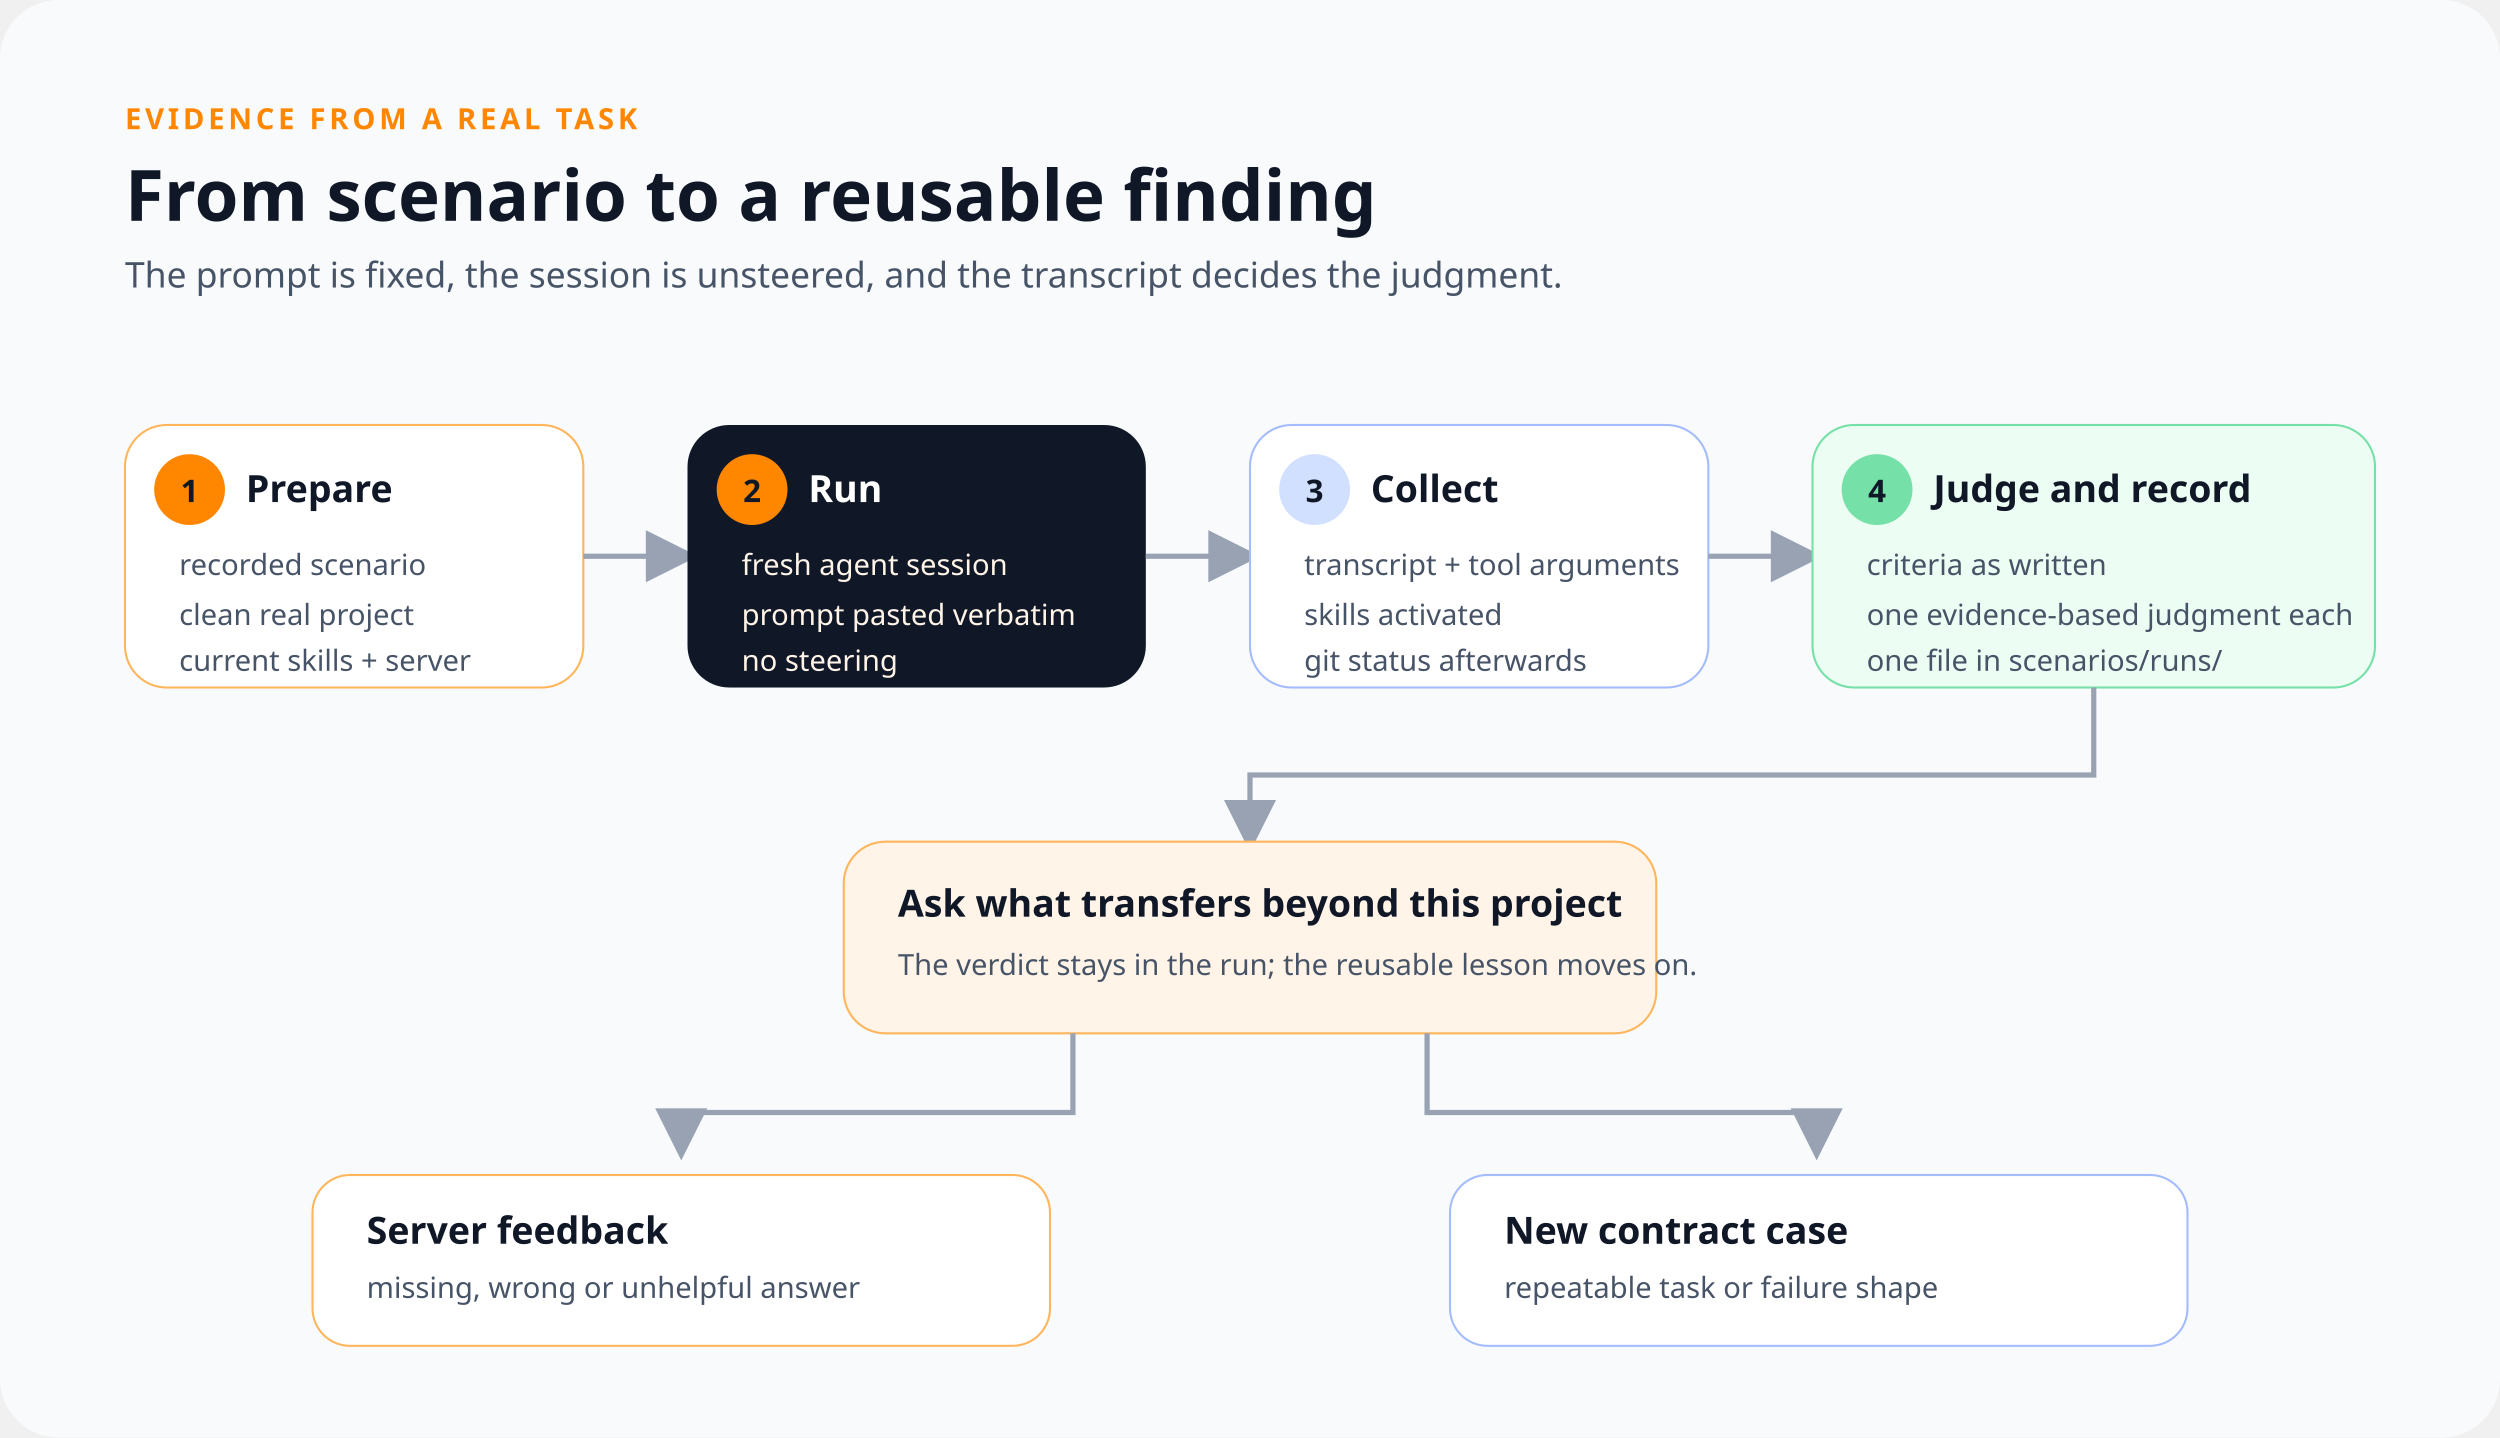
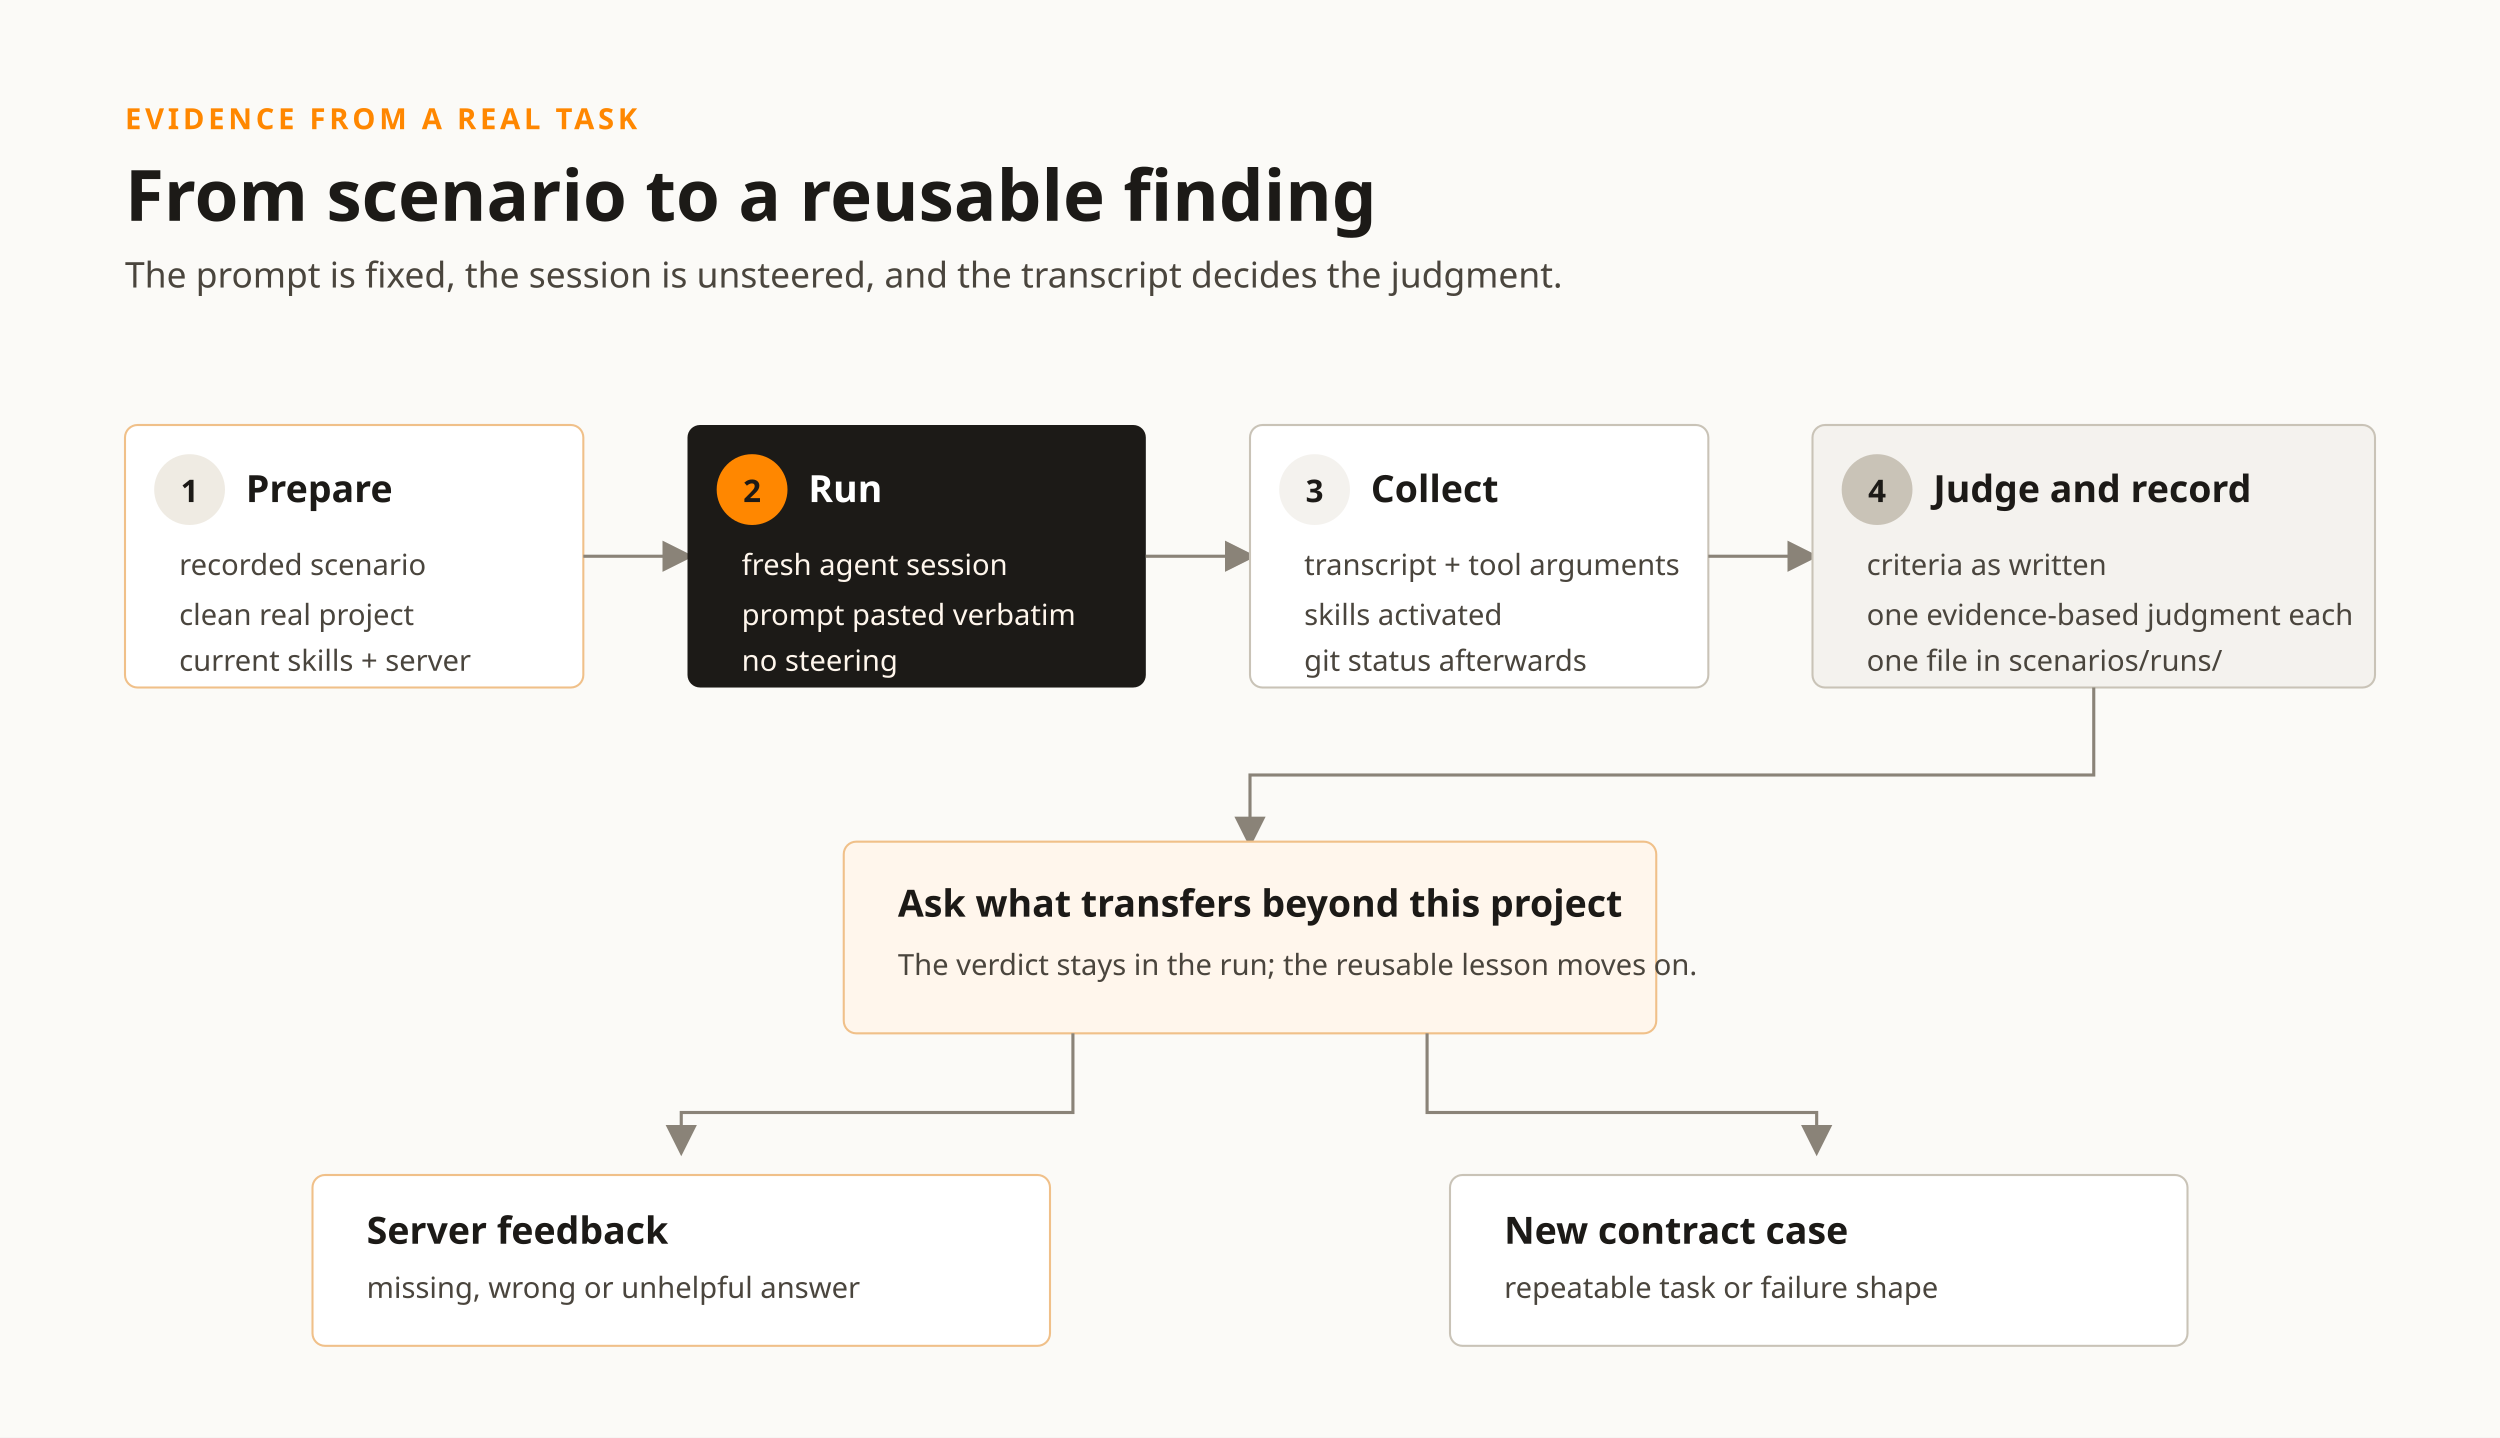
<svg xmlns="http://www.w3.org/2000/svg" width="1200" height="690" viewBox="0 0 1200 690" role="img" aria-labelledby="title description">
  <defs>
    <marker id="arrow" markerWidth="10" markerHeight="10" refX="8" refY="5" orient="auto">
-       <path d="M0 0 10 5 0 10Z" fill="#98a2b3" />
+       <path d="M0 0 10 5 0 10Z" fill="#8A8378" />
    </marker>
-     <style>.eyebrow{font:700 14px system-ui,sans-serif;letter-spacing:1.8px;fill:#ff8700}.title{font:700 34px system-ui,sans-serif;fill:#101828}.subtitle{font:400 17px system-ui,sans-serif;fill:#475467}.number{font:700 15px system-ui,sans-serif;fill:#101828}.label{font:700 18px system-ui,sans-serif;fill:#101828}.copy{font:400 14px system-ui,sans-serif;fill:#475467}.code{font:600 13px ui-monospace,monospace;fill:#344054}.whiteLabel{font:700 18px system-ui,sans-serif;fill:#fff}.whiteCopy{font:400 14px system-ui,sans-serif;fill:#fff4e7}.line{fill:none;stroke:#98a2b3;stroke-width:2.5;marker-end:url(#arrow)}</style>
  </defs>
-   <rect width="1200" height="690" rx="28" fill="#f8fafc" />
-   <text x="60" y="62" class="eyebrow">EVIDENCE FROM A REAL TASK</text>
-   <text x="60" y="106" class="title">From scenario to a reusable finding</text>
-   <text x="60" y="138" class="subtitle">The prompt is fixed, the session is unsteered, and the transcript decides the judgment.</text>
-   <rect x="60" y="204" width="220" height="126" rx="20" fill="#ffffff" stroke="#ffb55c" />
-   <circle cx="91" cy="235" r="17" fill="#ff8700" />
-   <text x="91" y="241" text-anchor="middle" class="number">1</text>
-   <text x="118" y="241" class="label">Prepare</text>
-   <text x="86" y="276" class="copy">recorded scenario</text>
-   <text x="86" y="300" class="copy">clean real project</text>
-   <text x="86" y="322" class="copy">current skills + server</text>
-   <path d="M280 267 H330" class="line" />
-   <rect x="330" y="204" width="220" height="126" rx="20" fill="#101828" />
-   <circle cx="361" cy="235" r="17" fill="#ff8700" />
-   <text x="361" y="241" text-anchor="middle" class="number">2</text>
-   <text x="388" y="241" class="whiteLabel">Run</text>
-   <text x="356" y="276" class="whiteCopy">fresh agent session</text>
-   <text x="356" y="300" class="whiteCopy">prompt pasted verbatim</text>
-   <text x="356" y="322" class="whiteCopy">no steering</text>
-   <path d="M550 267 H600" class="line" />
-   <rect x="600" y="204" width="220" height="126" rx="20" fill="#ffffff" stroke="#a4bcfd" />
-   <circle cx="631" cy="235" r="17" fill="#d1e0ff" />
-   <text x="631" y="241" text-anchor="middle" class="number">3</text>
-   <text x="658" y="241" class="label">Collect</text>
-   <text x="626" y="276" class="copy">transcript + tool arguments</text>
-   <text x="626" y="300" class="copy">skills activated</text>
-   <text x="626" y="322" class="copy">git status afterwards</text>
-   <path d="M820 267 H870" class="line" />
-   <rect x="870" y="204" width="270" height="126" rx="20" fill="#ecfdf3" stroke="#75e0a7" />
-   <circle cx="901" cy="235" r="17" fill="#75e0a7" />
-   <text x="901" y="241" text-anchor="middle" class="number">4</text>
-   <text x="928" y="241" class="label">Judge and record</text>
-   <text x="896" y="276" class="copy">criteria as written</text>
-   <text x="896" y="300" class="copy">one evidence-based judgment each</text>
-   <text x="896" y="322" class="copy">one file in scenarios/runs/</text>
-   <path d="M1005 330 V372 H600 V404" class="line" />
-   <rect x="405" y="404" width="390" height="92" rx="20" fill="#fff4e7" stroke="#ffb55c" />
-   <text x="431" y="440" class="label">Ask what transfers beyond this project</text>
-   <text x="431" y="468" class="copy">The verdict stays in the run; the reusable lesson moves on.</text>
-   <path d="M515 496 V534 H327 V552" class="line" />
-   <path d="M685 496 V534 H872 V552" class="line" />
-   <rect x="150" y="564" width="354" height="82" rx="18" fill="#ffffff" stroke="#ffb55c" />
-   <text x="176" y="597" class="label">Server feedback</text>
-   <text x="176" y="623" class="copy">missing, wrong or unhelpful answer</text>
-   <rect x="696" y="564" width="354" height="82" rx="18" fill="#ffffff" stroke="#a4bcfd" />
-   <text x="722" y="597" class="label">New contract case</text>
-   <text x="722" y="623" class="copy">repeatable task or failure shape</text>
+   <rect width="1200" height="690" fill="#FBFAF7" />
+   <text x="60" y="62" font-weight="700" font-size="14" font-family="'Source Sans 3',system-ui,sans-serif" letter-spacing="1.8" fill="#FF8700">EVIDENCE FROM A REAL TASK</text>
+   <text x="60" y="106" font-weight="700" font-size="34" font-family="'Source Sans 3',system-ui,sans-serif" fill="#1C1A17">From scenario to a reusable finding</text>
+   <text x="60" y="138" font-weight="400" font-size="17" font-family="'Source Sans 3',system-ui,sans-serif" fill="#4A453D">The prompt is fixed, the session is unsteered, and the transcript decides the judgment.</text>
+   <rect x="60" y="204" width="220" height="126" rx="6" fill="#FFFFFF" stroke="#F0C089" />
+   <circle cx="91" cy="235" r="17" fill="#EFEBE3" />
+   <text x="91" y="241" text-anchor="middle" font-weight="700" font-size="15" font-family="'Source Sans 3',system-ui,sans-serif" fill="#1C1A17">1</text>
+   <text x="118" y="241" font-weight="700" font-size="18" font-family="'Source Sans 3',system-ui,sans-serif" fill="#1C1A17">Prepare</text>
+   <text x="86" y="276" font-weight="400" font-size="14" font-family="'Source Sans 3',system-ui,sans-serif" fill="#4A453D">recorded scenario</text>
+   <text x="86" y="300" font-weight="400" font-size="14" font-family="'Source Sans 3',system-ui,sans-serif" fill="#4A453D">clean real project</text>
+   <text x="86" y="322" font-weight="400" font-size="14" font-family="'Source Sans 3',system-ui,sans-serif" fill="#4A453D">current skills + server</text>
+   <path d="M280 267 H330" fill="none" stroke="#8A8378" stroke-width="1.5" marker-end="url(#arrow)" />
+   <rect x="330" y="204" width="220" height="126" rx="6" fill="#1C1A17" />
+   <circle cx="361" cy="235" r="17" fill="#FF8700" />
+   <text x="361" y="241" text-anchor="middle" font-weight="700" font-size="15" font-family="'Source Sans 3',system-ui,sans-serif" fill="#1C1A17">2</text>
+   <text x="388" y="241" font-weight="700" font-size="18" font-family="'Source Sans 3',system-ui,sans-serif" fill="#FFFFFF">Run</text>
+   <text x="356" y="276" font-weight="400" font-size="14" font-family="'Source Sans 3',system-ui,sans-serif" fill="#FFF6EC">fresh agent session</text>
+   <text x="356" y="300" font-weight="400" font-size="14" font-family="'Source Sans 3',system-ui,sans-serif" fill="#FFF6EC">prompt pasted verbatim</text>
+   <text x="356" y="322" font-weight="400" font-size="14" font-family="'Source Sans 3',system-ui,sans-serif" fill="#FFF6EC">no steering</text>
+   <path d="M550 267 H600" fill="none" stroke="#8A8378" stroke-width="1.5" marker-end="url(#arrow)" />
+   <rect x="600" y="204" width="220" height="126" rx="6" fill="#FFFFFF" stroke="#C9C3B7" />
+   <circle cx="631" cy="235" r="17" fill="#F4F2EE" />
+   <text x="631" y="241" text-anchor="middle" font-weight="700" font-size="15" font-family="'Source Sans 3',system-ui,sans-serif" fill="#1C1A17">3</text>
+   <text x="658" y="241" font-weight="700" font-size="18" font-family="'Source Sans 3',system-ui,sans-serif" fill="#1C1A17">Collect</text>
+   <text x="626" y="276" font-weight="400" font-size="14" font-family="'Source Sans 3',system-ui,sans-serif" fill="#4A453D">transcript + tool arguments</text>
+   <text x="626" y="300" font-weight="400" font-size="14" font-family="'Source Sans 3',system-ui,sans-serif" fill="#4A453D">skills activated</text>
+   <text x="626" y="322" font-weight="400" font-size="14" font-family="'Source Sans 3',system-ui,sans-serif" fill="#4A453D">git status afterwards</text>
+   <path d="M820 267 H870" fill="none" stroke="#8A8378" stroke-width="1.5" marker-end="url(#arrow)" />
+   <rect x="870" y="204" width="270" height="126" rx="6" fill="#F4F2EE" stroke="#C9C3B7" />
+   <circle cx="901" cy="235" r="17" fill="#C9C3B7" />
+   <text x="901" y="241" text-anchor="middle" font-weight="700" font-size="15" font-family="'Source Sans 3',system-ui,sans-serif" fill="#1C1A17">4</text>
+   <text x="928" y="241" font-weight="700" font-size="18" font-family="'Source Sans 3',system-ui,sans-serif" fill="#1C1A17">Judge and record</text>
+   <text x="896" y="276" font-weight="400" font-size="14" font-family="'Source Sans 3',system-ui,sans-serif" fill="#4A453D">criteria as written</text>
+   <text x="896" y="300" font-weight="400" font-size="14" font-family="'Source Sans 3',system-ui,sans-serif" fill="#4A453D">one evidence-based judgment each</text>
+   <text x="896" y="322" font-weight="400" font-size="14" font-family="'Source Sans 3',system-ui,sans-serif" fill="#4A453D">one file in scenarios/runs/</text>
+   <path d="M1005 330 V372 H600 V404" fill="none" stroke="#8A8378" stroke-width="1.5" marker-end="url(#arrow)" />
+   <rect x="405" y="404" width="390" height="92" rx="6" fill="#FFF6EC" stroke="#F0C089" />
+   <text x="431" y="440" font-weight="700" font-size="18" font-family="'Source Sans 3',system-ui,sans-serif" fill="#1C1A17">Ask what transfers beyond this project</text>
+   <text x="431" y="468" font-weight="400" font-size="14" font-family="'Source Sans 3',system-ui,sans-serif" fill="#4A453D">The verdict stays in the run; the reusable lesson moves on.</text>
+   <path d="M515 496 V534 H327 V552" fill="none" stroke="#8A8378" stroke-width="1.5" marker-end="url(#arrow)" />
+   <path d="M685 496 V534 H872 V552" fill="none" stroke="#8A8378" stroke-width="1.5" marker-end="url(#arrow)" />
+   <rect x="150" y="564" width="354" height="82" rx="6" fill="#FFFFFF" stroke="#F0C089" />
+   <text x="176" y="597" font-weight="700" font-size="18" font-family="'Source Sans 3',system-ui,sans-serif" fill="#1C1A17">Server feedback</text>
+   <text x="176" y="623" font-weight="400" font-size="14" font-family="'Source Sans 3',system-ui,sans-serif" fill="#4A453D">missing, wrong or unhelpful answer</text>
+   <rect x="696" y="564" width="354" height="82" rx="6" fill="#FFFFFF" stroke="#C9C3B7" />
+   <text x="722" y="597" font-weight="700" font-size="18" font-family="'Source Sans 3',system-ui,sans-serif" fill="#1C1A17">New contract case</text>
+   <text x="722" y="623" font-weight="400" font-size="14" font-family="'Source Sans 3',system-ui,sans-serif" fill="#4A453D">repeatable task or failure shape</text>
</svg>
